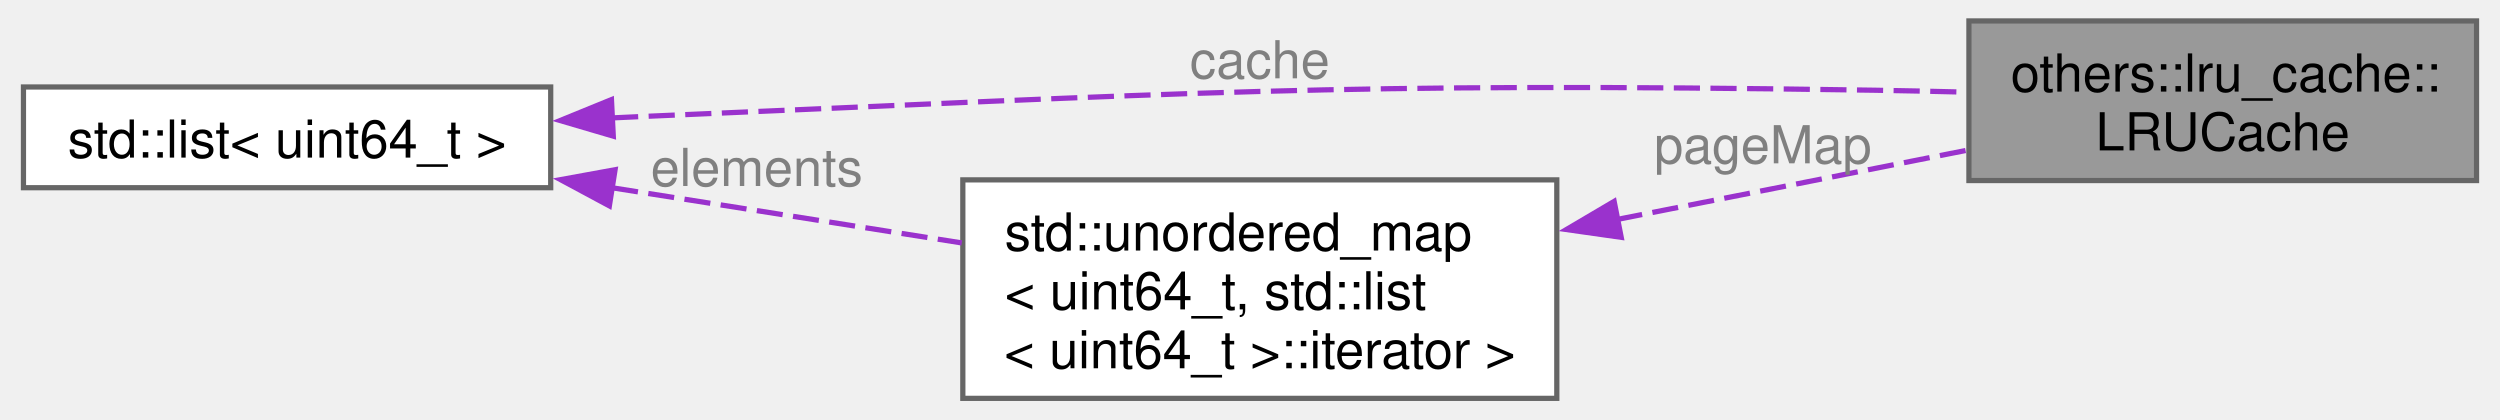
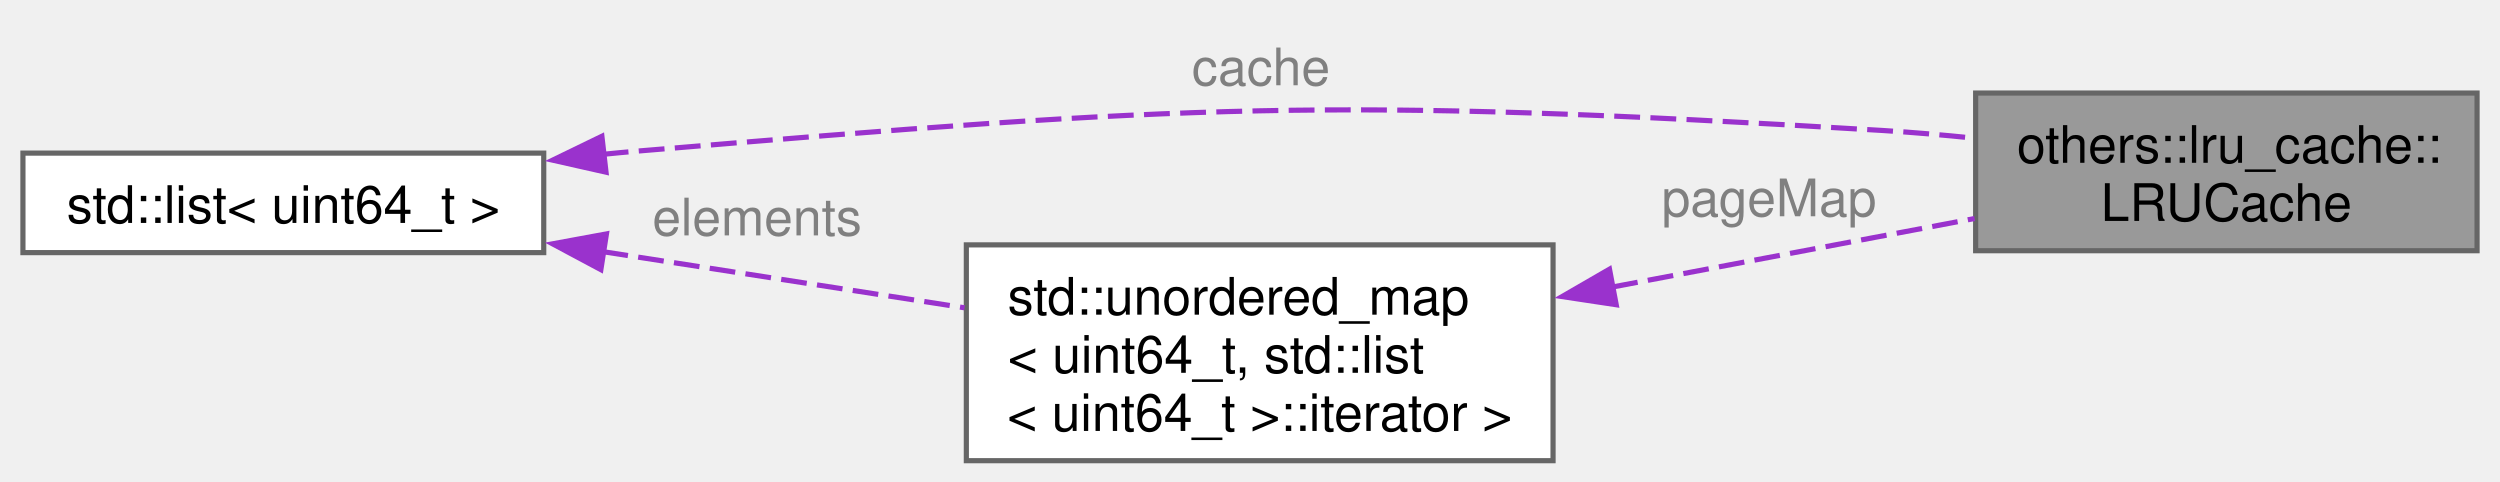
- <svg xmlns="http://www.w3.org/2000/svg" xmlns:xlink="http://www.w3.org/1999/xlink" width="477pt" height="80pt" viewBox="0.00 0.00 476.75 80.12">
-   <g id="graph0" class="graph" transform="scale(1 1) rotate(0) translate(4 76.12)">
+ <svg xmlns="http://www.w3.org/2000/svg" xmlns:xlink="http://www.w3.org/1999/xlink" width="483pt" height="93pt" viewBox="0.00 0.00 482.75 93.12">
+   <g id="graph0" class="graph" transform="scale(1 1) rotate(0) translate(4 89.12)">
    <g id="Node000001" class="node">
      <g id="a_Node000001">
        <a xlink:title="LRU cache class.">
-           <polygon fill="#999999" stroke="#666666" points="468.75,-72.12 371.75,-72.12 371.75,-41.62 468.75,-41.62 468.75,-72.12" />
-           <text text-anchor="start" x="379.75" y="-58.62" font-family="Helvetica,sans-Serif" font-size="10.00">others::lru_cache::</text>
-           <text text-anchor="middle" x="420.25" y="-47.38" font-family="Helvetica,sans-Serif" font-size="10.00">LRUCache</text>
+           <polygon fill="#999999" stroke="#666666" points="474.75,-71.12 377.75,-71.12 377.75,-40.62 474.75,-40.62 474.75,-71.12" />
+           <text text-anchor="start" x="385.75" y="-57.62" font-family="Helvetica,sans-Serif" font-size="10.00">others::lru_cache::</text>
+           <text text-anchor="middle" x="426.25" y="-46.38" font-family="Helvetica,sans-Serif" font-size="10.00">LRUCache</text>
        </a>
      </g>
    </g>
    <g id="Node000002" class="node">
      <g id="a_Node000002">
        <a xlink:title=" ">
          <polygon fill="white" stroke="#666666" points="100.75,-59.5 0,-59.5 0,-40.25 100.75,-40.25 100.75,-59.5" />
          <text text-anchor="middle" x="50.38" y="-46" font-family="Helvetica,sans-Serif" font-size="10.00">std::list&lt; uint64_t &gt;</text>
        </a>
      </g>
    </g>
    <g id="edge1_Node000001_Node000002" class="edge">
      <g id="a_edge1_Node000001_Node000002">
        <a xlink:title=" ">
-           <path fill="none" stroke="#9a32cd" stroke-dasharray="5,2" d="M112.47,-53.59C114.59,-53.69 116.69,-53.79 118.75,-53.88 223.12,-58.33 249.29,-60.47 353.75,-58.88 359.44,-58.79 365.4,-58.66 371.32,-58.51" />
-           <polygon fill="#9a32cd" stroke="#9a32cd" points="112.71,-50.1 102.55,-53.09 112.36,-57.09 112.71,-50.1" />
+           <path fill="none" stroke="#9a32cd" stroke-dasharray="5,2" d="M112.16,-59.26C114.38,-59.49 116.58,-59.69 118.75,-59.88 225.5,-68.85 252.82,-70.38 359.75,-63.88 365.47,-63.53 371.45,-63.01 377.38,-62.4" />
+           <polygon fill="#9a32cd" stroke="#9a32cd" points="112.8,-55.81 102.47,-58.14 112,-62.76 112.8,-55.81" />
        </a>
      </g>
-       <text text-anchor="middle" x="236.25" y="-61.15" font-family="Helvetica,sans-Serif" font-size="10.00" fill="grey"> cache</text>
+       <text text-anchor="start" x="226.12" y="-72.62" font-family="Helvetica,sans-Serif" font-size="10.00" fill="grey">cache</text>
    </g>
    <g id="Node000003" class="node">
      <g id="a_Node000003">
        <a xlink:title=" ">
-           <polygon fill="white" stroke="#666666" points="293,-41.75 179.5,-41.75 179.5,0 293,0 293,-41.75" />
-           <text text-anchor="start" x="187.5" y="-28.25" font-family="Helvetica,sans-Serif" font-size="10.00">std::unordered_map</text>
-           <text text-anchor="start" x="187.5" y="-17" font-family="Helvetica,sans-Serif" font-size="10.00">&lt; uint64_t, std::list</text>
-           <text text-anchor="middle" x="236.25" y="-5.75" font-family="Helvetica,sans-Serif" font-size="10.00">&lt; uint64_t &gt;::iterator &gt;</text>
+           <polygon fill="white" stroke="#666666" points="296,-41.75 182.5,-41.75 182.5,0 296,0 296,-41.75" />
+           <text text-anchor="start" x="190.5" y="-28.25" font-family="Helvetica,sans-Serif" font-size="10.00">std::unordered_map</text>
+           <text text-anchor="start" x="190.5" y="-17" font-family="Helvetica,sans-Serif" font-size="10.00">&lt; uint64_t, std::list</text>
+           <text text-anchor="middle" x="239.25" y="-5.75" font-family="Helvetica,sans-Serif" font-size="10.00">&lt; uint64_t &gt;::iterator &gt;</text>
        </a>
      </g>
    </g>
    <g id="edge3_Node000003_Node000002" class="edge">
      <g id="a_edge3_Node000003_Node000002">
        <a xlink:title=" ">
-           <path fill="none" stroke="#9a32cd" stroke-dasharray="5,2" d="M112.48,-40.24C134.05,-36.84 158.17,-33.03 179.29,-29.7" />
-           <polygon fill="#9a32cd" stroke="#9a32cd" points="111.96,-36.78 102.63,-41.79 113.05,-43.69 111.96,-36.78" />
+           <path fill="none" stroke="#9a32cd" stroke-dasharray="5,2" d="M112.1,-40.45C134.63,-36.96 160.06,-33.01 182.15,-29.58" />
+           <polygon fill="#9a32cd" stroke="#9a32cd" points="111.8,-36.96 102.46,-41.95 112.88,-43.87 111.8,-36.96" />
        </a>
      </g>
-       <text text-anchor="middle" x="140.12" y="-40.58" font-family="Helvetica,sans-Serif" font-size="10.00" fill="grey"> elements</text>
+       <text text-anchor="start" x="121.75" y="-43.58" font-family="Helvetica,sans-Serif" font-size="10.00" fill="grey">elements</text>
    </g>
    <g id="edge2_Node000001_Node000003" class="edge">
      <g id="a_edge2_Node000001_Node000003">
        <a xlink:title=" ">
-           <path fill="none" stroke="#9a32cd" stroke-dasharray="5,2" d="M304.4,-34.16C326.61,-38.55 350.85,-43.35 371.32,-47.4" />
-           <polygon fill="#9a32cd" stroke="#9a32cd" points="305.31,-30.77 294.83,-32.26 303.96,-37.64 305.31,-30.77" />
+           <path fill="none" stroke="#9a32cd" stroke-dasharray="5,2" d="M307.45,-33.59C330.68,-37.98 356.21,-42.81 377.55,-46.85" />
+           <polygon fill="#9a32cd" stroke="#9a32cd" points="308.22,-30.17 297.75,-31.75 306.92,-37.05 308.22,-30.17" />
        </a>
      </g>
-       <text text-anchor="middle" x="332.38" y="-44.91" font-family="Helvetica,sans-Serif" font-size="10.00" fill="grey"> pageMap</text>
+       <text text-anchor="start" x="317" y="-47.29" font-family="Helvetica,sans-Serif" font-size="10.00" fill="grey">pageMap</text>
    </g>
  </g>
</svg>
